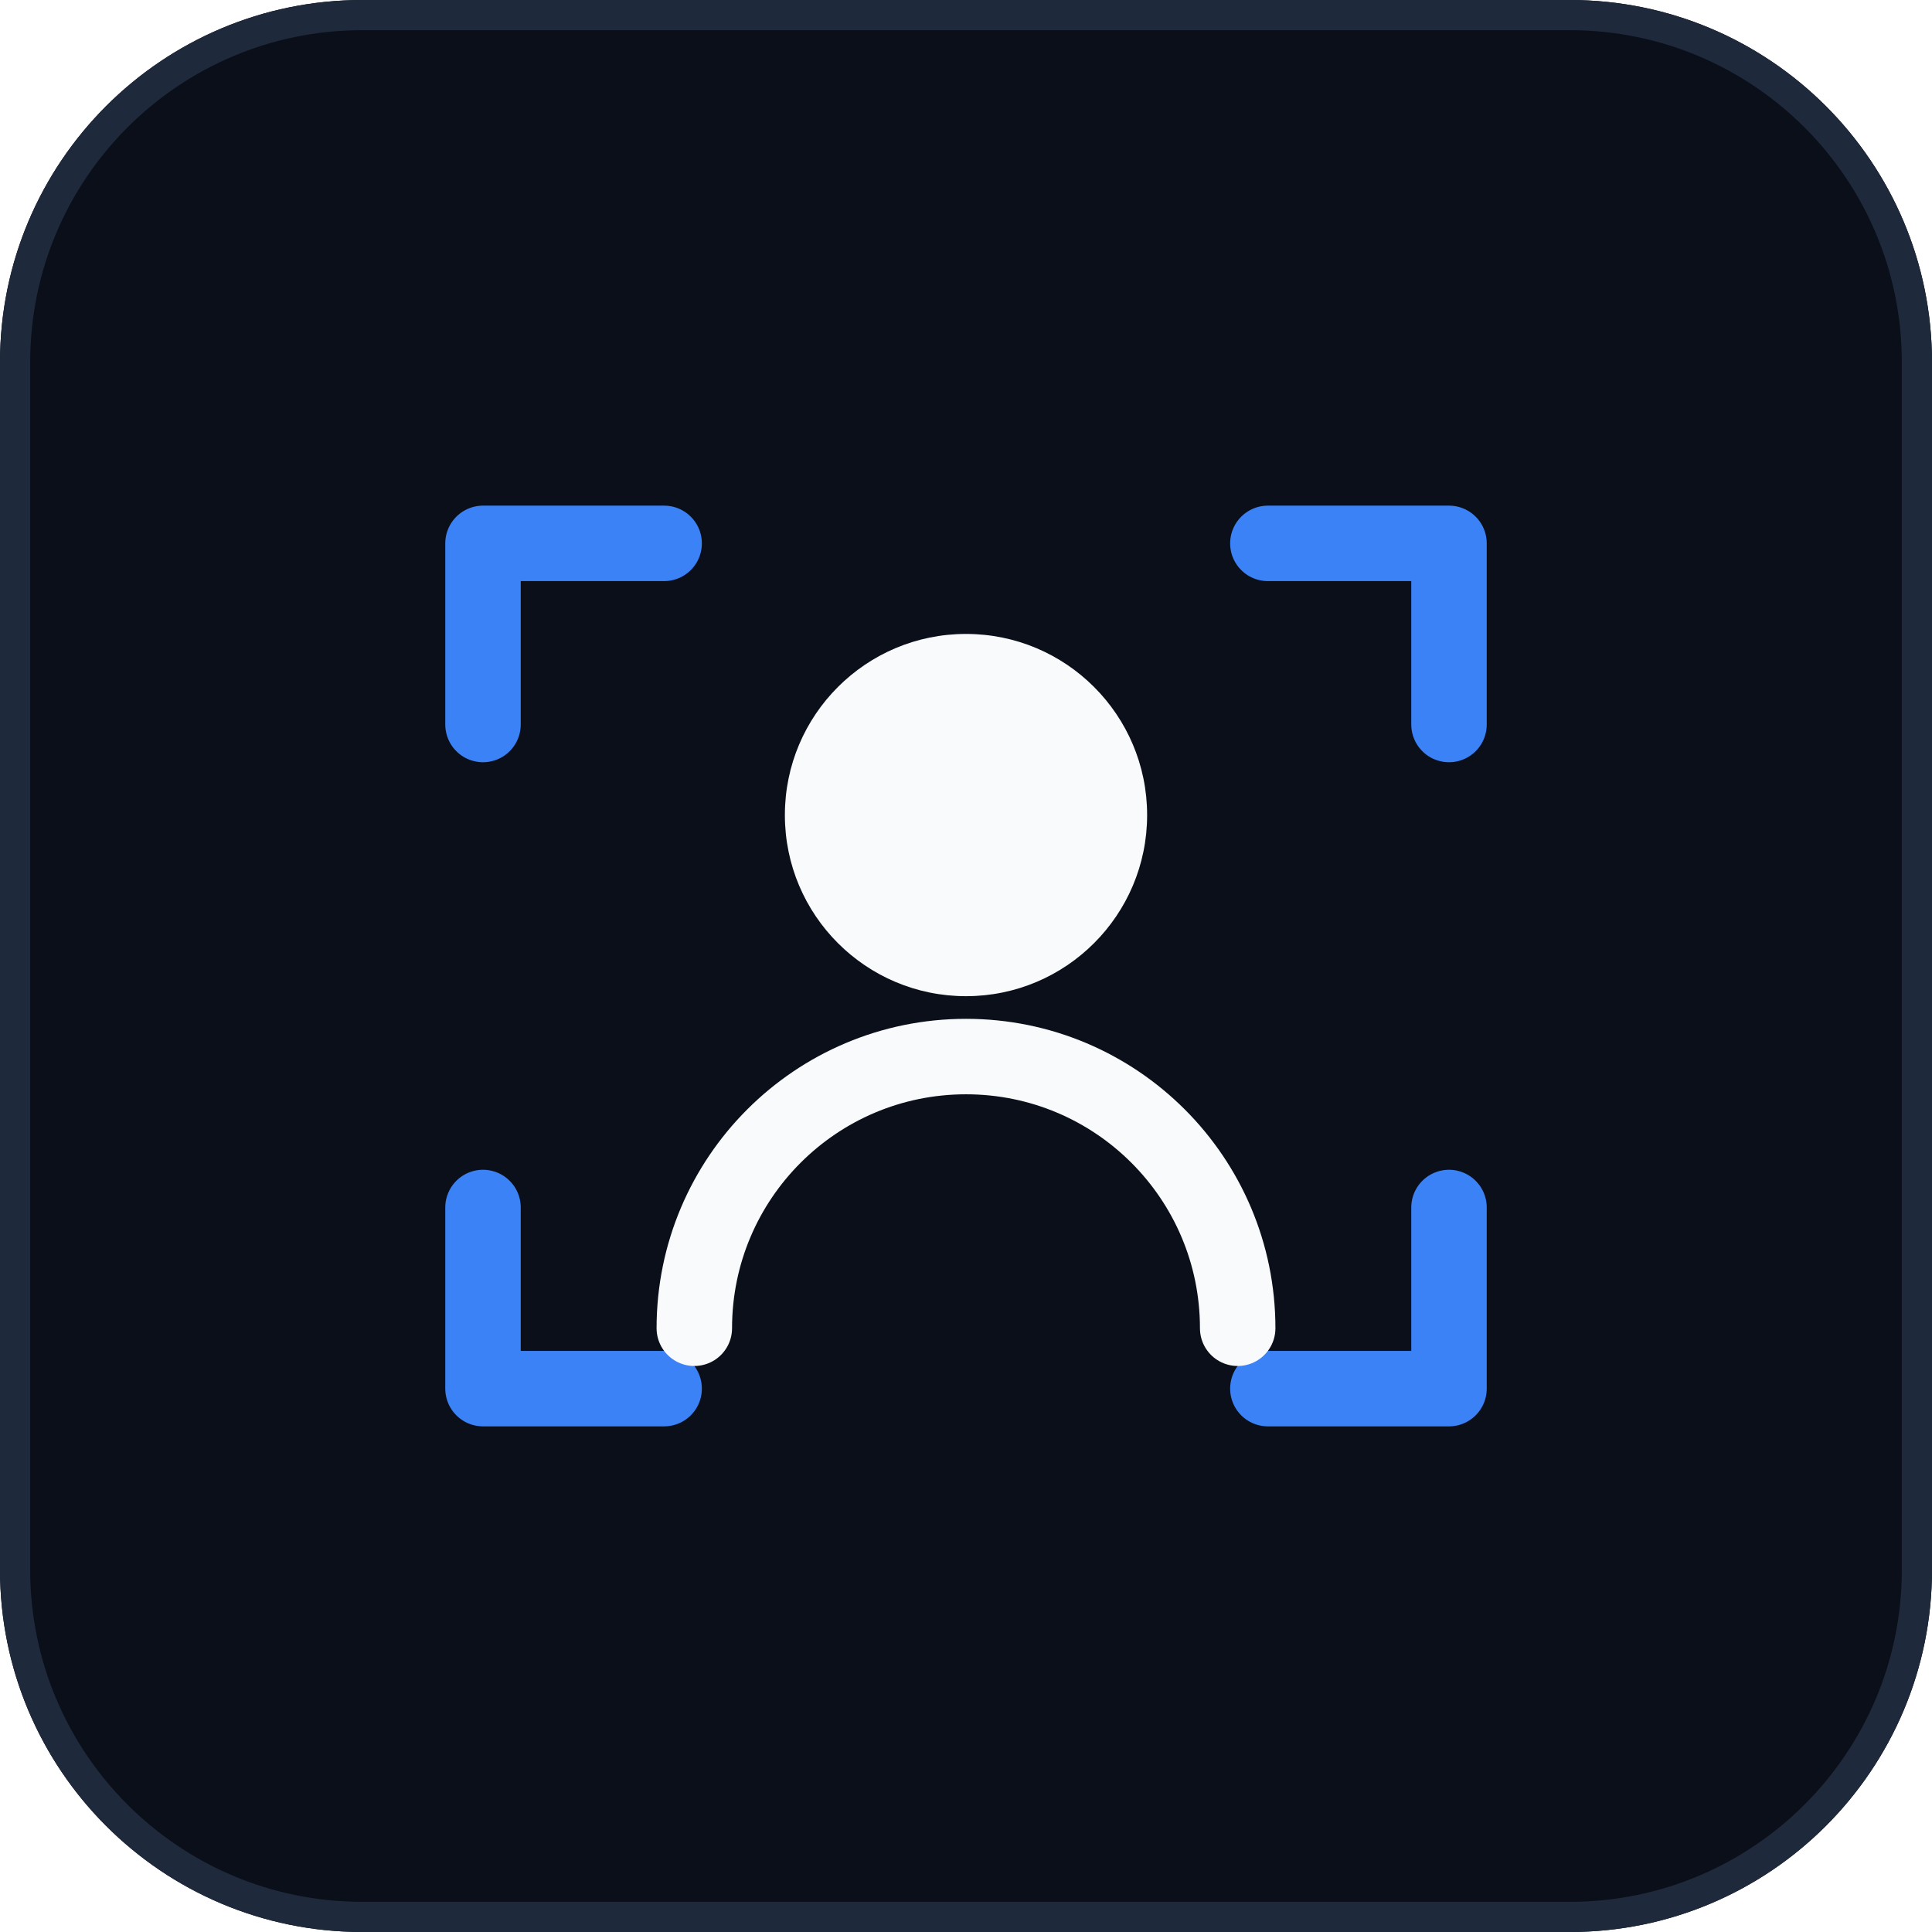
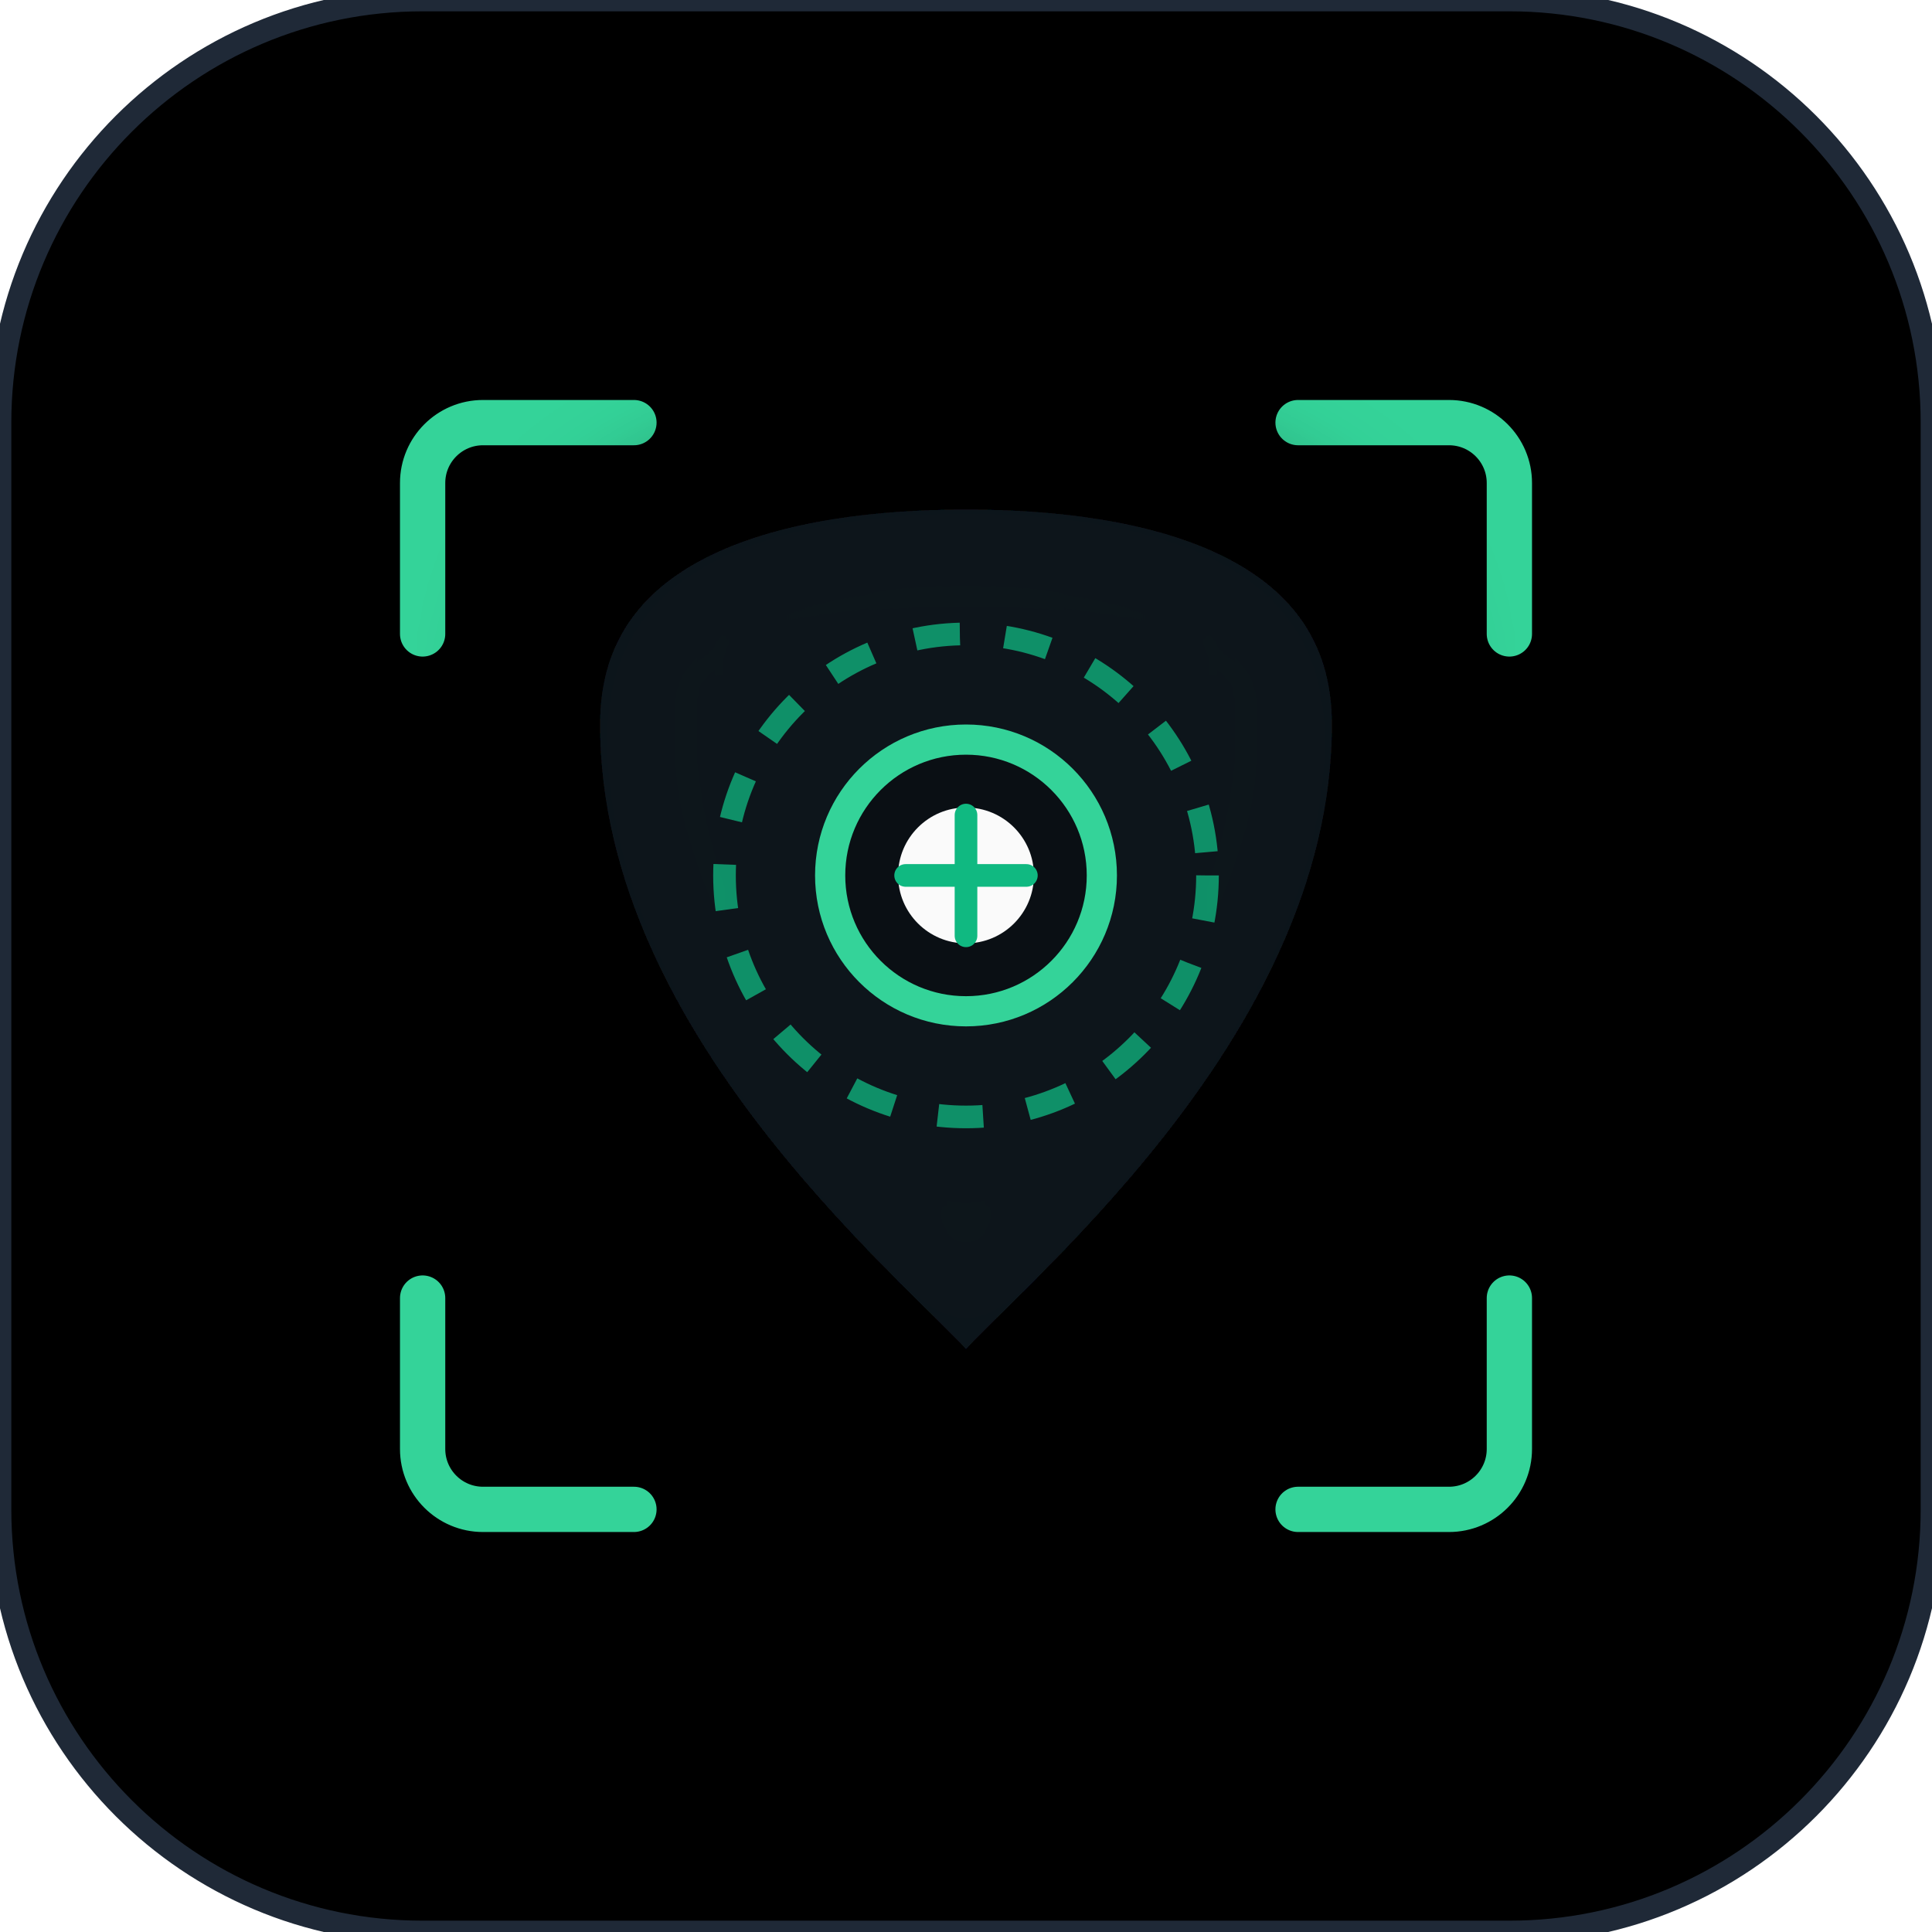
- <svg xmlns="http://www.w3.org/2000/svg" viewBox="0 0 64 64" fill="none">
-   <rect width="64" height="64" rx="12" fill="#0B0F19" />
-   <rect x="0.5" y="0.5" width="63" height="63" rx="11.5" stroke="#1E293B" stroke-width="1" />
-   <path d="M16 24V18H22" stroke="#3B82F6" stroke-width="2.5" stroke-linecap="round" stroke-linejoin="round" />
-   <path d="M48 24V18H42" stroke="#3B82F6" stroke-width="2.5" stroke-linecap="round" stroke-linejoin="round" />
-   <path d="M16 40V46H22" stroke="#3B82F6" stroke-width="2.5" stroke-linecap="round" stroke-linejoin="round" />
-   <path d="M48 40V46H42" stroke="#3B82F6" stroke-width="2.5" stroke-linecap="round" stroke-linejoin="round" />
-   <circle cx="32" cy="27" r="6" fill="#F8FAFC" />
-   <path d="M23 44C23 39.029 27.029 35 32 35C36.971 35 41 39.029 41 44" stroke="#F8FAFC" stroke-width="2.5" stroke-linecap="round" />
+ <svg xmlns="http://www.w3.org/2000/svg" viewBox="0 0 128 128" fill="none">
+   <defs>
+     <linearGradient id="bgGrad" x1="0%" y1="0%" x2="100%" y2="100%">
+       <stop offset="0%" stopColor="#0B0F14" />
+       <stop offset="100%" stopColor="#040608" />
+     </linearGradient>
+     <linearGradient id="emeraldShield" x1="0%" y1="0%" x2="100%" y2="100%">
+       <stop offset="0%" stopColor="#34D399" />
+       <stop offset="50%" stopColor="#10B981" />
+       <stop offset="100%" stopColor="#059669" />
+     </linearGradient>
+     <radialGradient id="apertureGlow" cx="50%" cy="50%" r="50%">
+       <stop offset="0%" stopColor="#34D399" stopOpacity="0.4" />
+       <stop offset="60%" stopColor="#10B981" stopOpacity="0.1" />
+       <stop offset="100%" stopColor="#10B981" stopOpacity="0" />
+     </radialGradient>
+     <filter id="shieldGlow" x="-20%" y="-20%" width="140%" height="140%">
+       <feDropShadow dx="0" dy="0" stdDeviation="4" floodColor="#10B981" floodOpacity="0.6" />
+     </filter>
+   </defs>
+   <rect width="128" height="128" rx="28" fill="url(#bgGrad)" stroke="#1F2937" stroke-width="1.5" />
+   <circle cx="64" cy="64" r="38" fill="url(#apertureGlow)" />
+   <path d="M28 42V32C28 29.791 29.791 28 32 28H42" stroke="#34D399" stroke-width="3" stroke-linecap="round" />
+   <path d="M100 42V32C100 29.791 98.209 28 96 28H86" stroke="#34D399" stroke-width="3" stroke-linecap="round" />
+   <path d="M28 86V96C28 98.209 29.791 100 32 100H42" stroke="#34D399" stroke-width="3" stroke-linecap="round" />
+   <path d="M100 86V96C100 98.209 98.209 100 96 100H86" stroke="#34D399" stroke-width="3" stroke-linecap="round" />
+   <path d="M64 32C76 32 90 35 90 48C90 70 68 87 64 92C60 87 38 70 38 48C38 35 52 32 64 32Z" stroke="url(#emeraldShield)" stroke-width="3.5" stroke-linejoin="round" filter="url(#shieldGlow)" fill="#0E141B" fill-opacity="0.85" />
+   <circle cx="64" cy="58" r="16" stroke="#10B981" stroke-width="1.5" stroke-dasharray="3 3" opacity="0.75" />
+   <circle cx="64" cy="58" r="9" stroke="#34D399" stroke-width="2" fill="#0A0F14" />
+   <circle cx="64" cy="58" r="4.5" fill="#FAFAFA" />
+   <path d="M60 58H68" stroke="#10B981" stroke-width="1.5" stroke-linecap="round" />
+   <path d="M64 54V62" stroke="#10B981" stroke-width="1.5" stroke-linecap="round" />
</svg>
